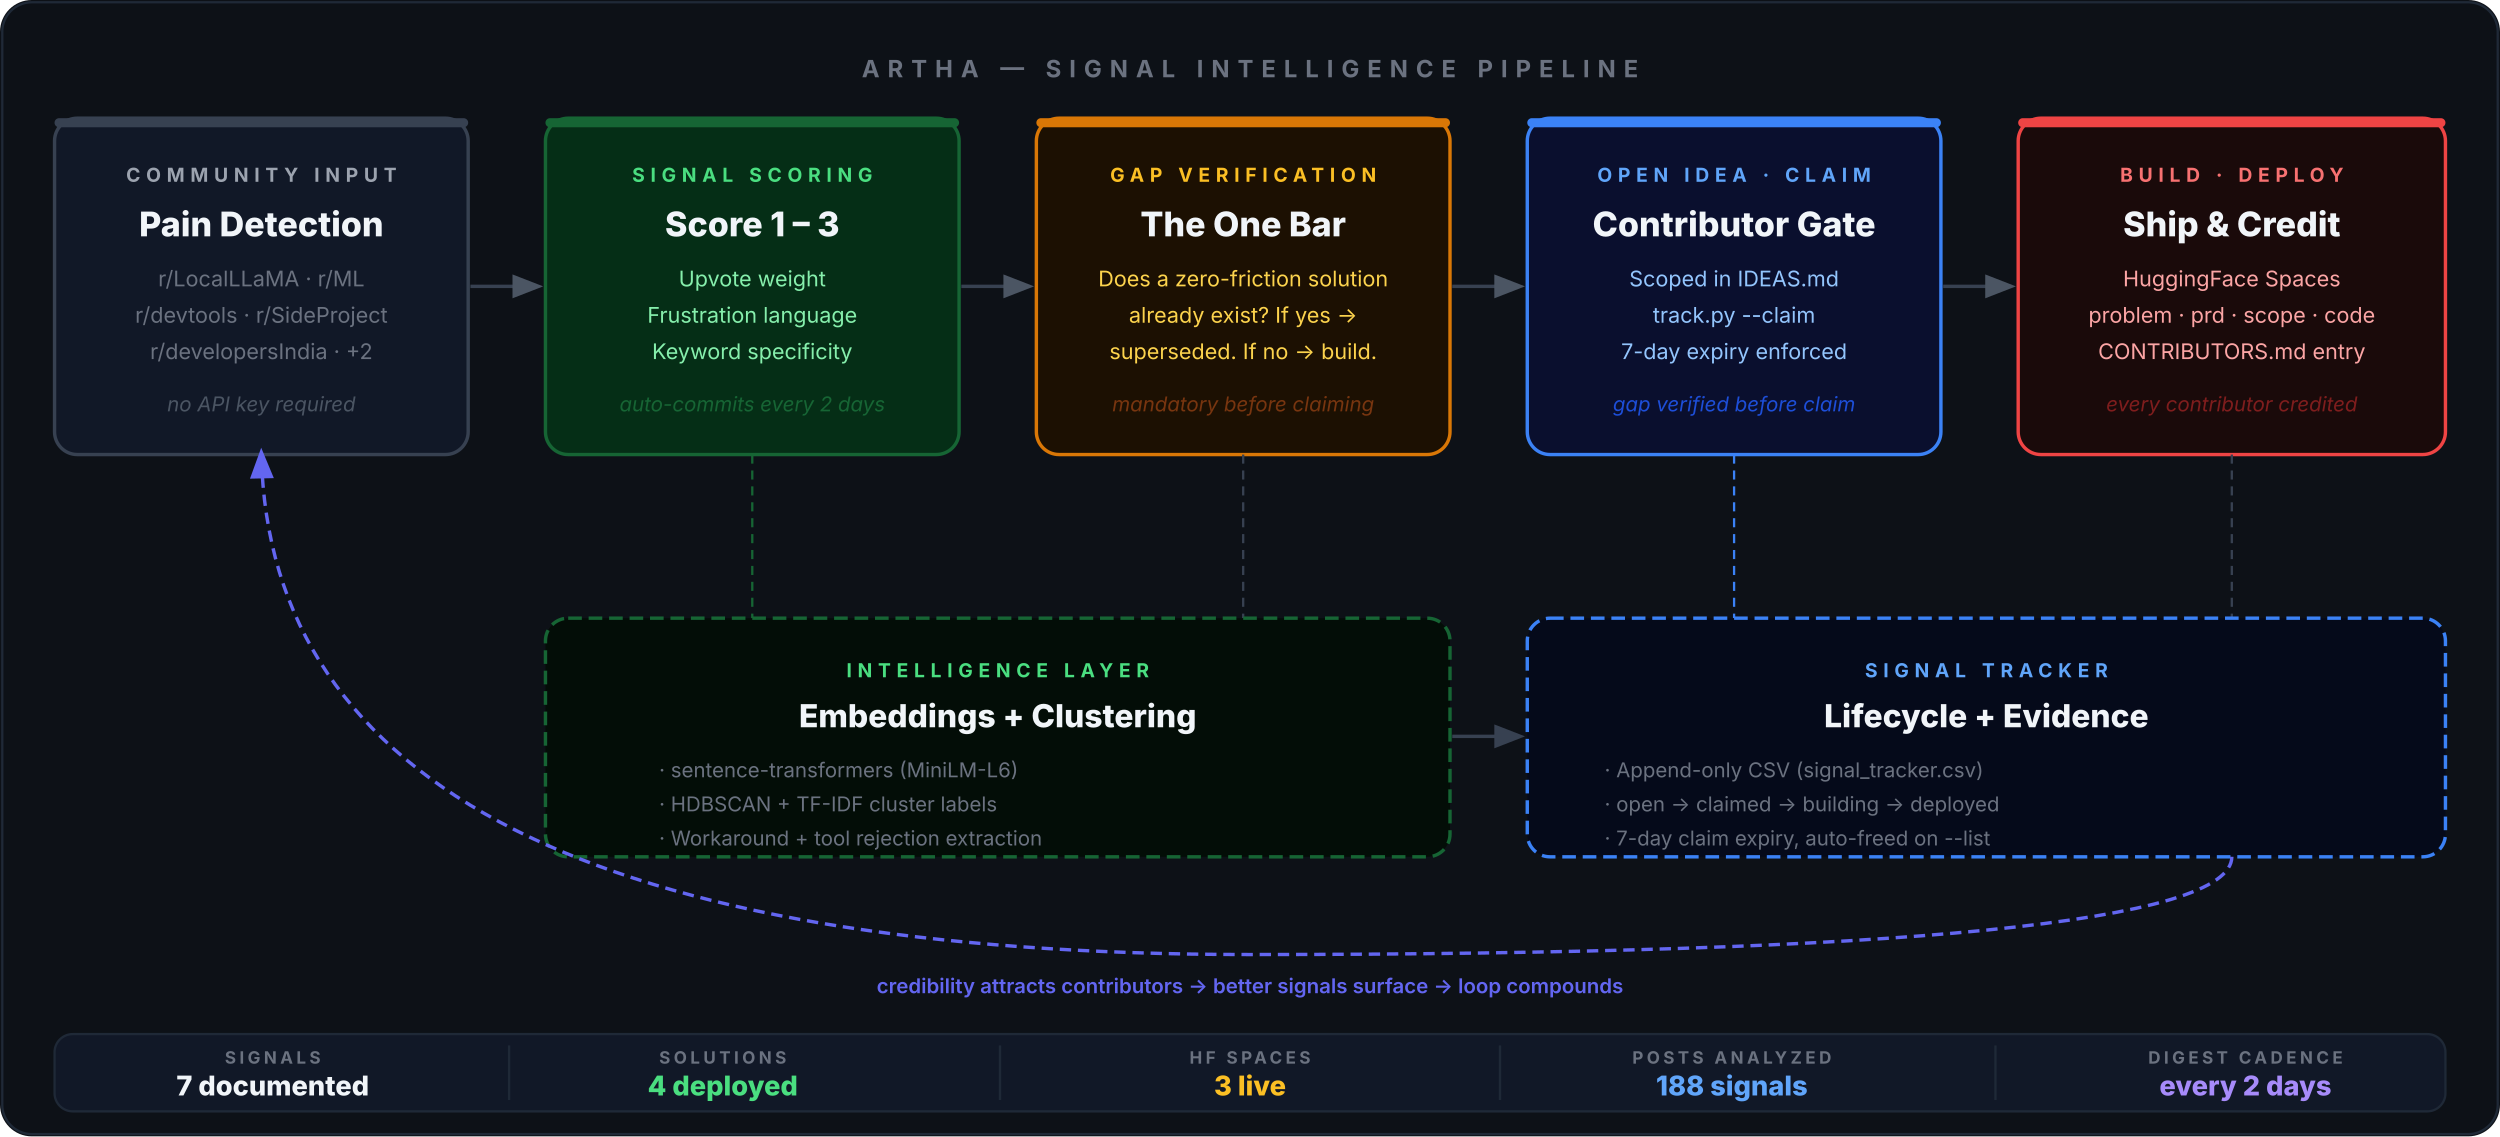
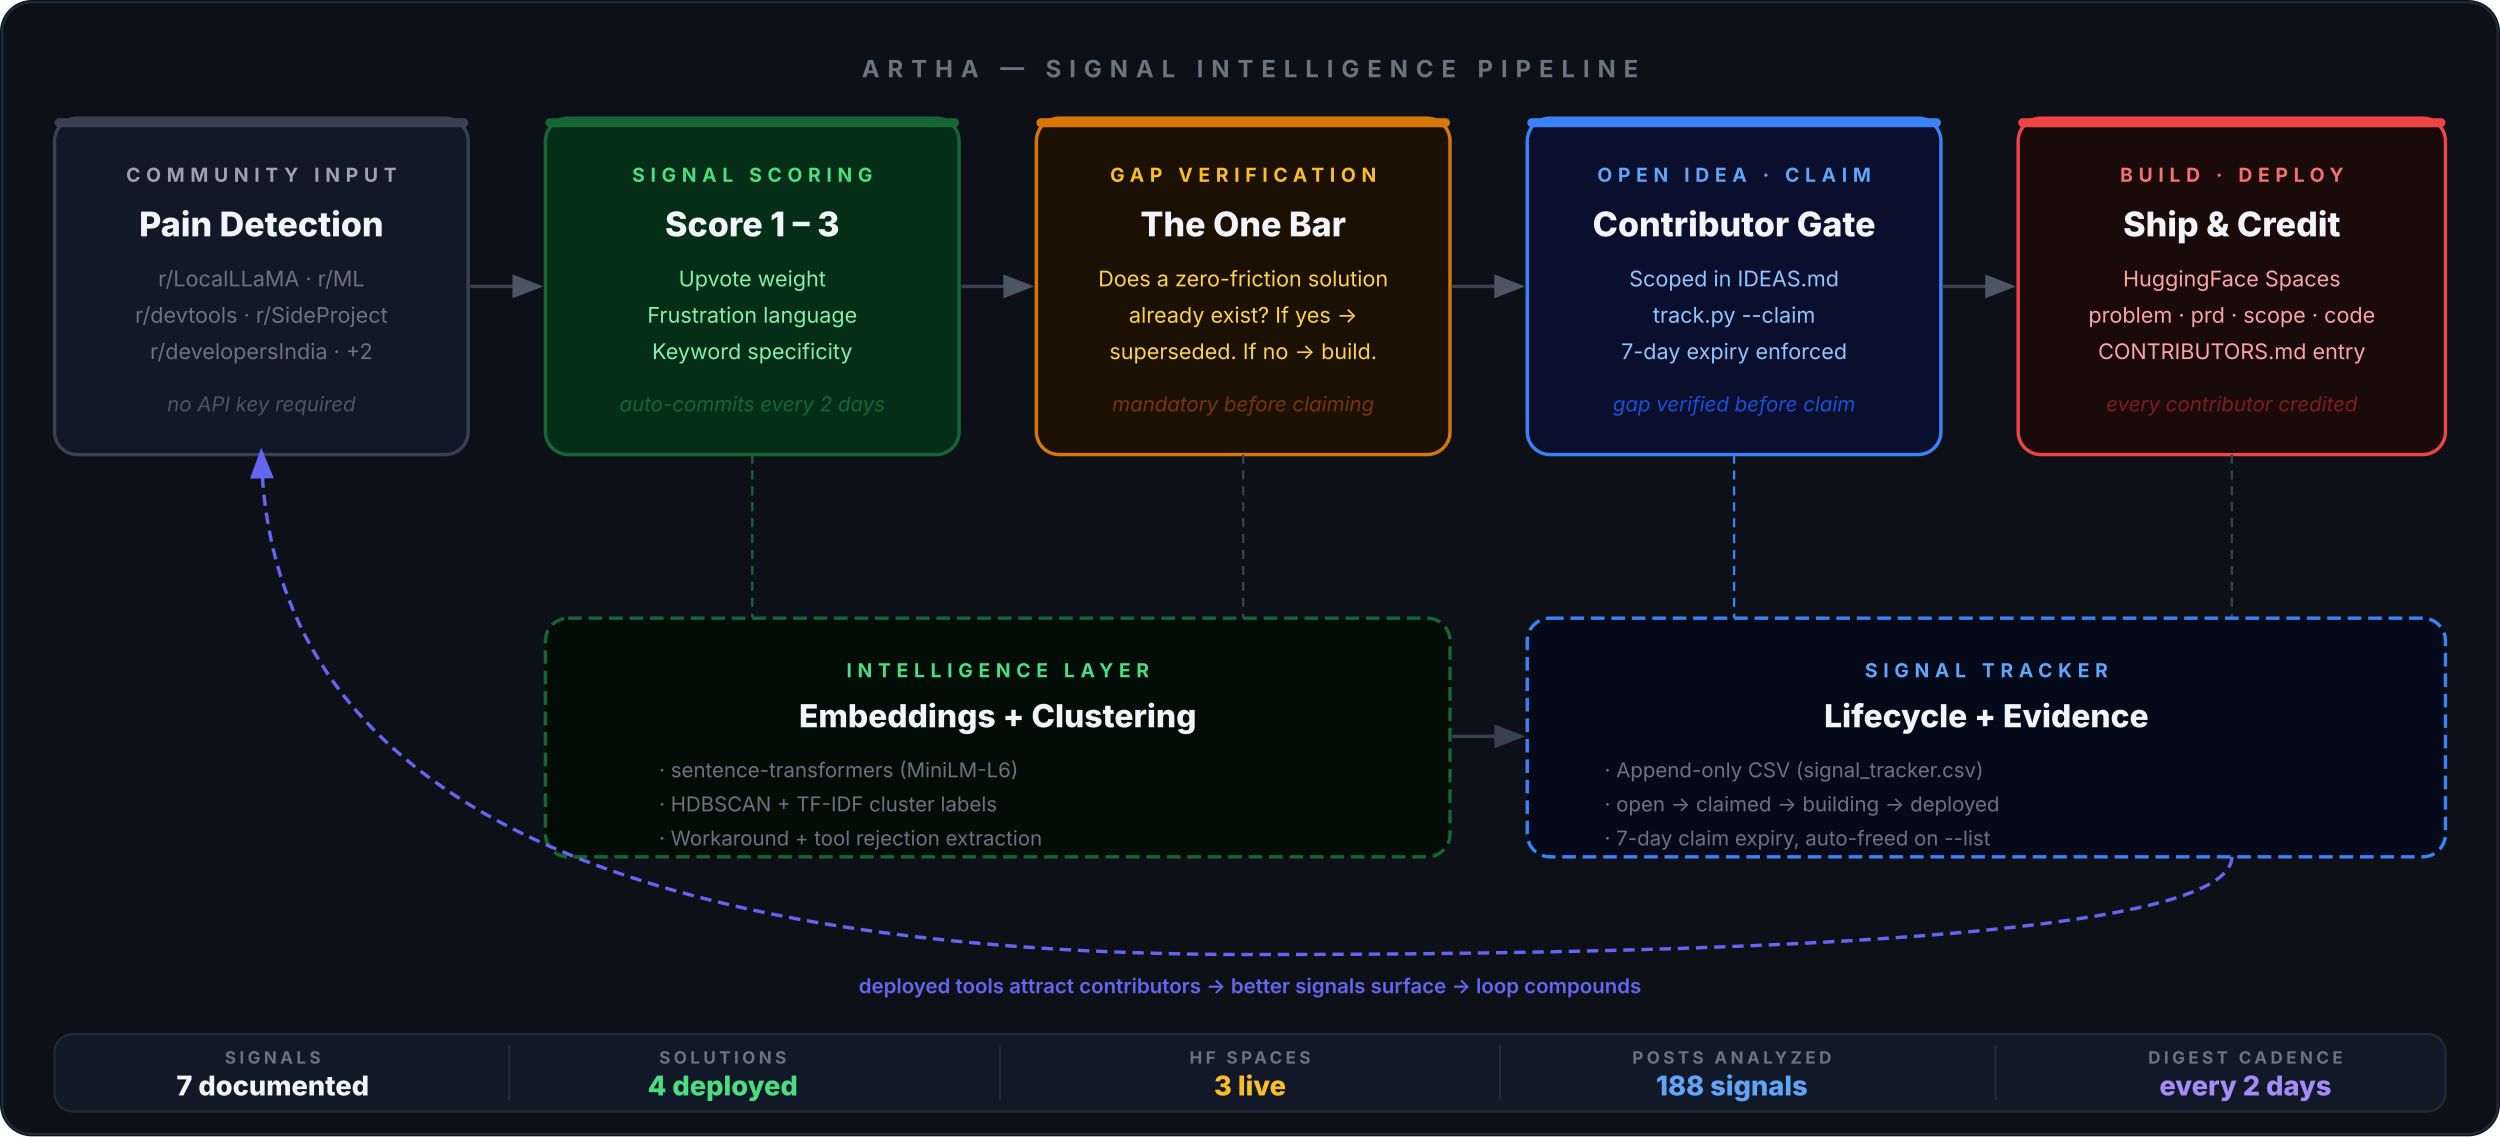
<svg xmlns="http://www.w3.org/2000/svg" viewBox="0 0 1100 500" font-family="system-ui,-apple-system,BlinkMacSystemFont,'Segoe UI',sans-serif" role="img">
  <defs>
    <marker id="arr" markerWidth="9" markerHeight="9" refX="7" refY="3.5" orient="auto">
      <path d="M0,0 L0,7 L9,3.5 z" fill="#4b5563" />
    </marker>
    <marker id="arr2" markerWidth="9" markerHeight="9" refX="7" refY="3.5" orient="auto">
      <path d="M0,0 L0,7 L9,3.5 z" fill="#374151" />
    </marker>
    <marker id="arr-back" markerWidth="9" markerHeight="9" refX="7" refY="3.5" orient="auto">
      <path d="M0,0 L0,7 L9,3.5 z" fill="#6366f1" />
    </marker>
  </defs>
  <rect width="1100" height="500" fill="#0d1117" rx="14" />
  <rect x="1" y="1" width="1098" height="498" fill="none" stroke="#1f2937" stroke-width="1" rx="13" />
  <text x="550" y="34" text-anchor="middle" fill="#6b7280" font-size="10.5" font-weight="700" letter-spacing="3.5">ARTHA — SIGNAL INTELLIGENCE PIPELINE</text>
  <rect x="24" y="52" width="182" height="148" rx="10" fill="#111827" stroke="#374151" stroke-width="1.5" />
  <rect x="24" y="52" width="182" height="4" rx="2" fill="#374151" />
  <text x="115" y="80" text-anchor="middle" fill="#9ca3af" font-size="8.5" font-weight="700" letter-spacing="2.5">COMMUNITY INPUT</text>
  <text x="115" y="104" text-anchor="middle" fill="#f1f5f9" font-size="15" font-weight="800">Pain Detection</text>
  <text x="115" y="126" text-anchor="middle" fill="#6b7280" font-size="9.5">r/LocalLLaMA · r/ML</text>
  <text x="115" y="142" text-anchor="middle" fill="#6b7280" font-size="9.5">r/devtools · r/SideProject</text>
  <text x="115" y="158" text-anchor="middle" fill="#6b7280" font-size="9.5">r/developersIndia · +2</text>
  <text x="115" y="181" text-anchor="middle" fill="#4b5563" font-size="9" font-style="italic">no API key required</text>
  <line x1="207" y1="126" x2="236" y2="126" stroke="#374151" stroke-width="1.5" marker-end="url(#arr)" />
  <rect x="240" y="52" width="182" height="148" rx="10" fill="#052e16" stroke="#166534" stroke-width="1.5" />
  <rect x="240" y="52" width="182" height="4" rx="2" fill="#166534" />
  <text x="331" y="80" text-anchor="middle" fill="#4ade80" font-size="8.5" font-weight="700" letter-spacing="2.5">SIGNAL SCORING</text>
  <text x="331" y="104" text-anchor="middle" fill="#f1f5f9" font-size="15" font-weight="800">Score 1 – 3</text>
  <text x="331" y="126" text-anchor="middle" fill="#86efac" font-size="9.5">Upvote weight</text>
  <text x="331" y="142" text-anchor="middle" fill="#86efac" font-size="9.5">Frustration language</text>
  <text x="331" y="158" text-anchor="middle" fill="#86efac" font-size="9.5">Keyword specificity</text>
  <text x="331" y="181" text-anchor="middle" fill="#166534" font-size="9" font-style="italic">auto-commits every 2 days</text>
  <line x1="423" y1="126" x2="452" y2="126" stroke="#374151" stroke-width="1.5" marker-end="url(#arr)" />
  <rect x="456" y="52" width="182" height="148" rx="10" fill="#1c1002" stroke="#d97706" stroke-width="1.5" />
  <rect x="456" y="52" width="182" height="4" rx="2" fill="#d97706" />
  <text x="547" y="80" text-anchor="middle" fill="#fbbf24" font-size="8.5" font-weight="700" letter-spacing="2.5">GAP VERIFICATION</text>
  <text x="547" y="104" text-anchor="middle" fill="#f1f5f9" font-size="15" font-weight="800">The One Bar</text>
  <text x="547" y="126" text-anchor="middle" fill="#fcd34d" font-size="9.5">Does a zero-friction solution</text>
  <text x="547" y="142" text-anchor="middle" fill="#fcd34d" font-size="9.5">already exist? If yes →</text>
  <text x="547" y="158" text-anchor="middle" fill="#fcd34d" font-size="9.5">superseded. If no → build.</text>
  <text x="547" y="181" text-anchor="middle" fill="#78350f" font-size="9" font-style="italic">mandatory before claiming</text>
  <line x1="639" y1="126" x2="668" y2="126" stroke="#374151" stroke-width="1.5" marker-end="url(#arr)" />
  <rect x="672" y="52" width="182" height="148" rx="10" fill="#0a0f2e" stroke="#3b82f6" stroke-width="1.5" />
  <rect x="672" y="52" width="182" height="4" rx="2" fill="#3b82f6" />
  <text x="763" y="80" text-anchor="middle" fill="#60a5fa" font-size="8.5" font-weight="700" letter-spacing="2.5">OPEN IDEA · CLAIM</text>
  <text x="763" y="104" text-anchor="middle" fill="#f1f5f9" font-size="15" font-weight="800">Contributor Gate</text>
  <text x="763" y="126" text-anchor="middle" fill="#93c5fd" font-size="9.5">Scoped in IDEAS.md</text>
  <text x="763" y="142" text-anchor="middle" fill="#93c5fd" font-size="9.5">track.py --claim</text>
  <text x="763" y="158" text-anchor="middle" fill="#93c5fd" font-size="9.5">7-day expiry enforced</text>
  <text x="763" y="181" text-anchor="middle" fill="#1d4ed8" font-size="9" font-style="italic">gap verified before claim</text>
  <line x1="855" y1="126" x2="884" y2="126" stroke="#374151" stroke-width="1.5" marker-end="url(#arr)" />
  <rect x="888" y="52" width="188" height="148" rx="10" fill="#1a0a0a" stroke="#ef4444" stroke-width="1.5" />
  <rect x="888" y="52" width="188" height="4" rx="2" fill="#ef4444" />
  <text x="982" y="80" text-anchor="middle" fill="#f87171" font-size="8.5" font-weight="700" letter-spacing="2.5">BUILD · DEPLOY</text>
  <text x="982" y="104" text-anchor="middle" fill="#f1f5f9" font-size="15" font-weight="800">Ship &amp; Credit</text>
  <text x="982" y="126" text-anchor="middle" fill="#fca5a5" font-size="9.5">HuggingFace Spaces</text>
  <text x="982" y="142" text-anchor="middle" fill="#fca5a5" font-size="9.5">problem · prd · scope · code</text>
  <text x="982" y="158" text-anchor="middle" fill="#fca5a5" font-size="9.5">CONTRIBUTORS.md entry</text>
  <text x="982" y="181" text-anchor="middle" fill="#7f1d1d" font-size="9" font-style="italic">every contributor credited</text>
  <line x1="331" y1="200" x2="331" y2="272" stroke="#166534" stroke-width="1" stroke-dasharray="4,3" />
  <line x1="547" y1="200" x2="547" y2="272" stroke="#374151" stroke-width="1" stroke-dasharray="4,3" />
  <line x1="763" y1="200" x2="763" y2="272" stroke="#3b82f6" stroke-width="1" stroke-dasharray="4,3" />
  <line x1="982" y1="200" x2="982" y2="272" stroke="#374151" stroke-width="1" stroke-dasharray="4,3" />
  <rect x="240" y="272" width="398" height="105" rx="10" fill="#030d07" stroke="#166534" stroke-width="1.5" stroke-dasharray="6,3" />
  <text x="439" y="298" text-anchor="middle" fill="#4ade80" font-size="8.5" font-weight="700" letter-spacing="2.5">INTELLIGENCE LAYER</text>
  <text x="439" y="320" text-anchor="middle" fill="#f1f5f9" font-size="14" font-weight="800">Embeddings + Clustering</text>
  <text x="290" y="342" fill="#6b7280" font-size="9">· sentence-transformers (MiniLM-L6)</text>
  <text x="290" y="357" fill="#6b7280" font-size="9">· HDBSCAN + TF-IDF cluster labels</text>
  <text x="290" y="372" fill="#6b7280" font-size="9">· Workaround + tool rejection extraction</text>
  <line x1="639" y1="324" x2="668" y2="324" stroke="#374151" stroke-width="1.5" marker-end="url(#arr2)" />
  <rect x="672" y="272" width="404" height="105" rx="10" fill="#050a1a" stroke="#3b82f6" stroke-width="1.5" stroke-dasharray="6,3" />
  <text x="874" y="298" text-anchor="middle" fill="#60a5fa" font-size="8.5" font-weight="700" letter-spacing="2.5">SIGNAL TRACKER</text>
  <text x="874" y="320" text-anchor="middle" fill="#f1f5f9" font-size="14" font-weight="800">Lifecycle + Evidence</text>
  <text x="706" y="342" fill="#6b7280" font-size="9">· Append-only CSV (signal_tracker.csv)</text>
  <text x="706" y="357" fill="#6b7280" font-size="9">· open → claimed → building → deployed</text>
  <text x="706" y="372" fill="#6b7280" font-size="9">· 7-day claim expiry, auto-freed on --list</text>
  <path d="M982 377 Q982 420 550 420 Q120 420 115 200" fill="none" stroke="#6366f1" stroke-width="1.5" stroke-dasharray="5,3" marker-end="url(#arr-back)" />
-   <text x="550" y="437" text-anchor="middle" fill="#6366f1" font-size="9" font-weight="600">credibility attracts contributors → better signals surface → loop compounds</text>
+   <text x="550" y="437" text-anchor="middle" fill="#6366f1" font-size="9" font-weight="600">deployed tools attract contributors → better signals surface → loop compounds</text>
  <rect x="24" y="455" width="1052" height="34" rx="8" fill="#111827" stroke="#1f2937" stroke-width="1" />
  <text x="120" y="468" text-anchor="middle" fill="#6b7280" font-size="7.5" font-weight="700" letter-spacing="1.5">SIGNALS</text>
  <text x="120" y="482" text-anchor="middle" fill="#f1f5f9" font-size="12" font-weight="800">7 documented</text>
  <line x1="224" y1="460" x2="224" y2="484" stroke="#1f2937" stroke-width="1" />
  <text x="318" y="468" text-anchor="middle" fill="#6b7280" font-size="7.5" font-weight="700" letter-spacing="1.5">SOLUTIONS</text>
  <text x="318" y="482" text-anchor="middle" fill="#4ade80" font-size="12" font-weight="800">4 deployed</text>
  <line x1="440" y1="460" x2="440" y2="484" stroke="#1f2937" stroke-width="1" />
  <text x="550" y="468" text-anchor="middle" fill="#6b7280" font-size="7.5" font-weight="700" letter-spacing="1.5">HF SPACES</text>
  <text x="550" y="482" text-anchor="middle" fill="#fbbf24" font-size="12" font-weight="800">3 live</text>
  <line x1="660" y1="460" x2="660" y2="484" stroke="#1f2937" stroke-width="1" />
  <text x="762" y="468" text-anchor="middle" fill="#6b7280" font-size="7.5" font-weight="700" letter-spacing="1.5">POSTS ANALYZED</text>
  <text x="762" y="482" text-anchor="middle" fill="#60a5fa" font-size="12" font-weight="800">188 signals</text>
  <line x1="878" y1="460" x2="878" y2="484" stroke="#1f2937" stroke-width="1" />
  <text x="988" y="468" text-anchor="middle" fill="#6b7280" font-size="7.5" font-weight="700" letter-spacing="1.5">DIGEST CADENCE</text>
  <text x="988" y="482" text-anchor="middle" fill="#a78bfa" font-size="12" font-weight="800">every 2 days</text>
</svg>
